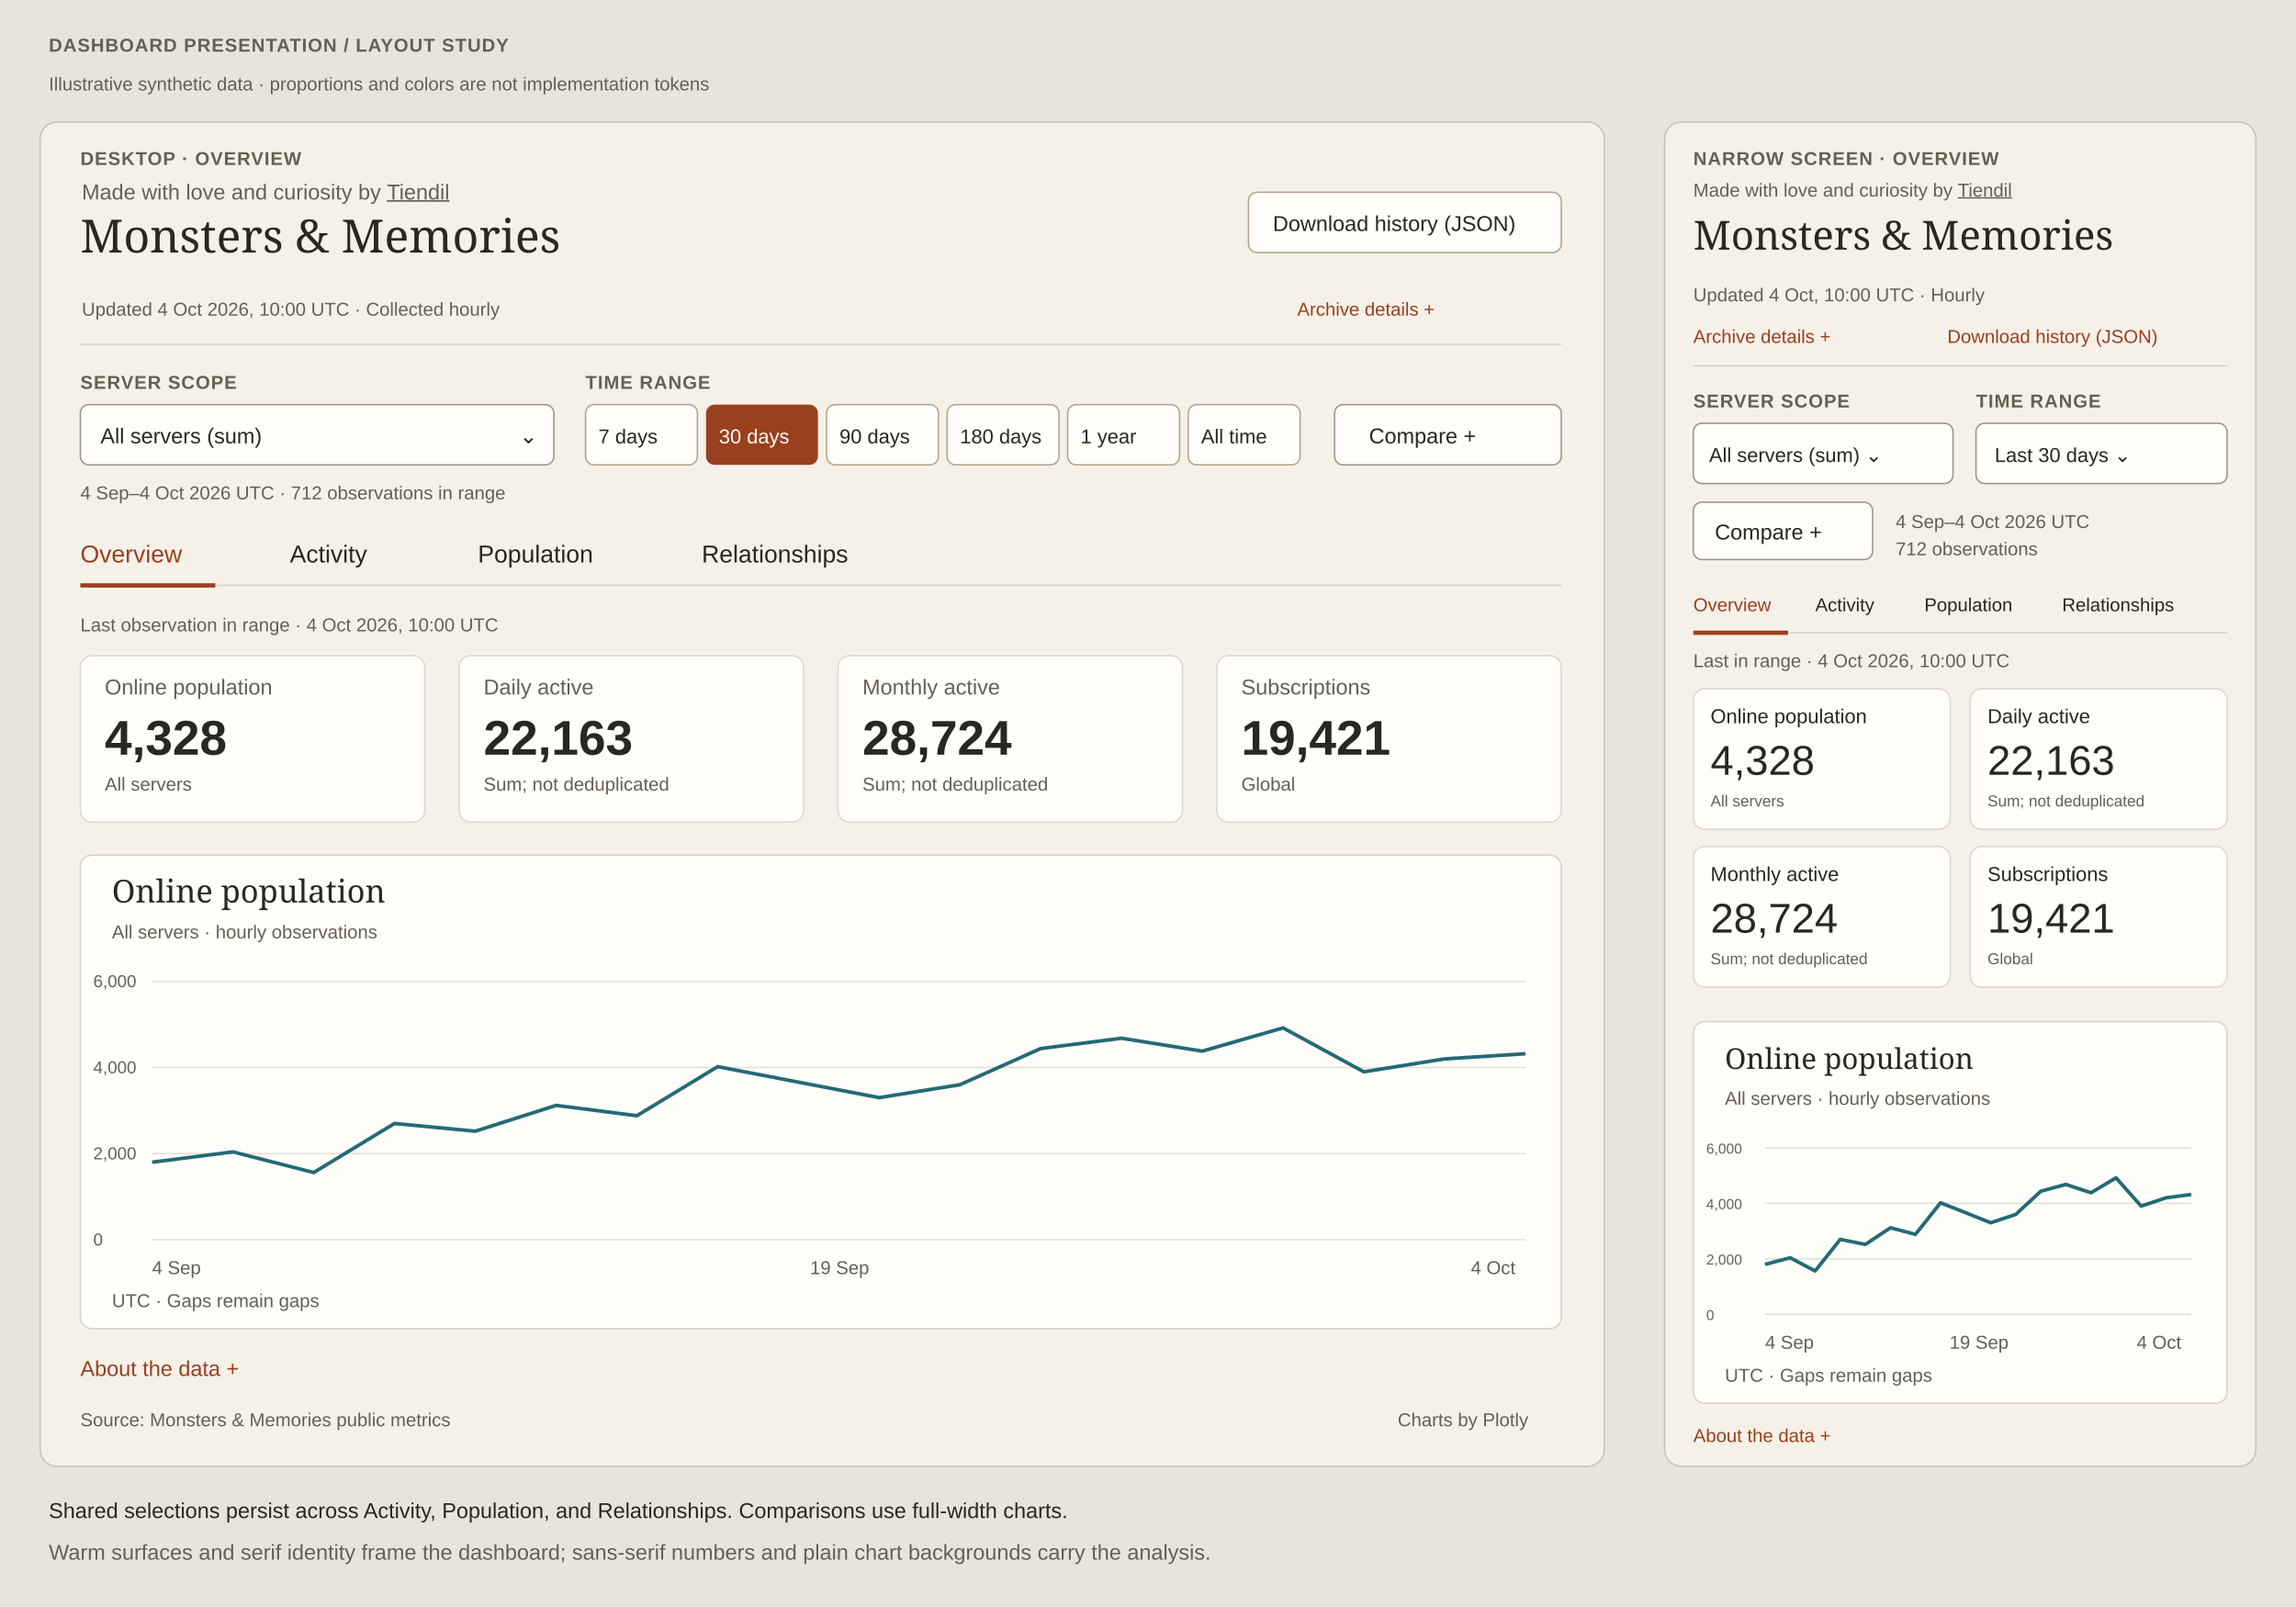
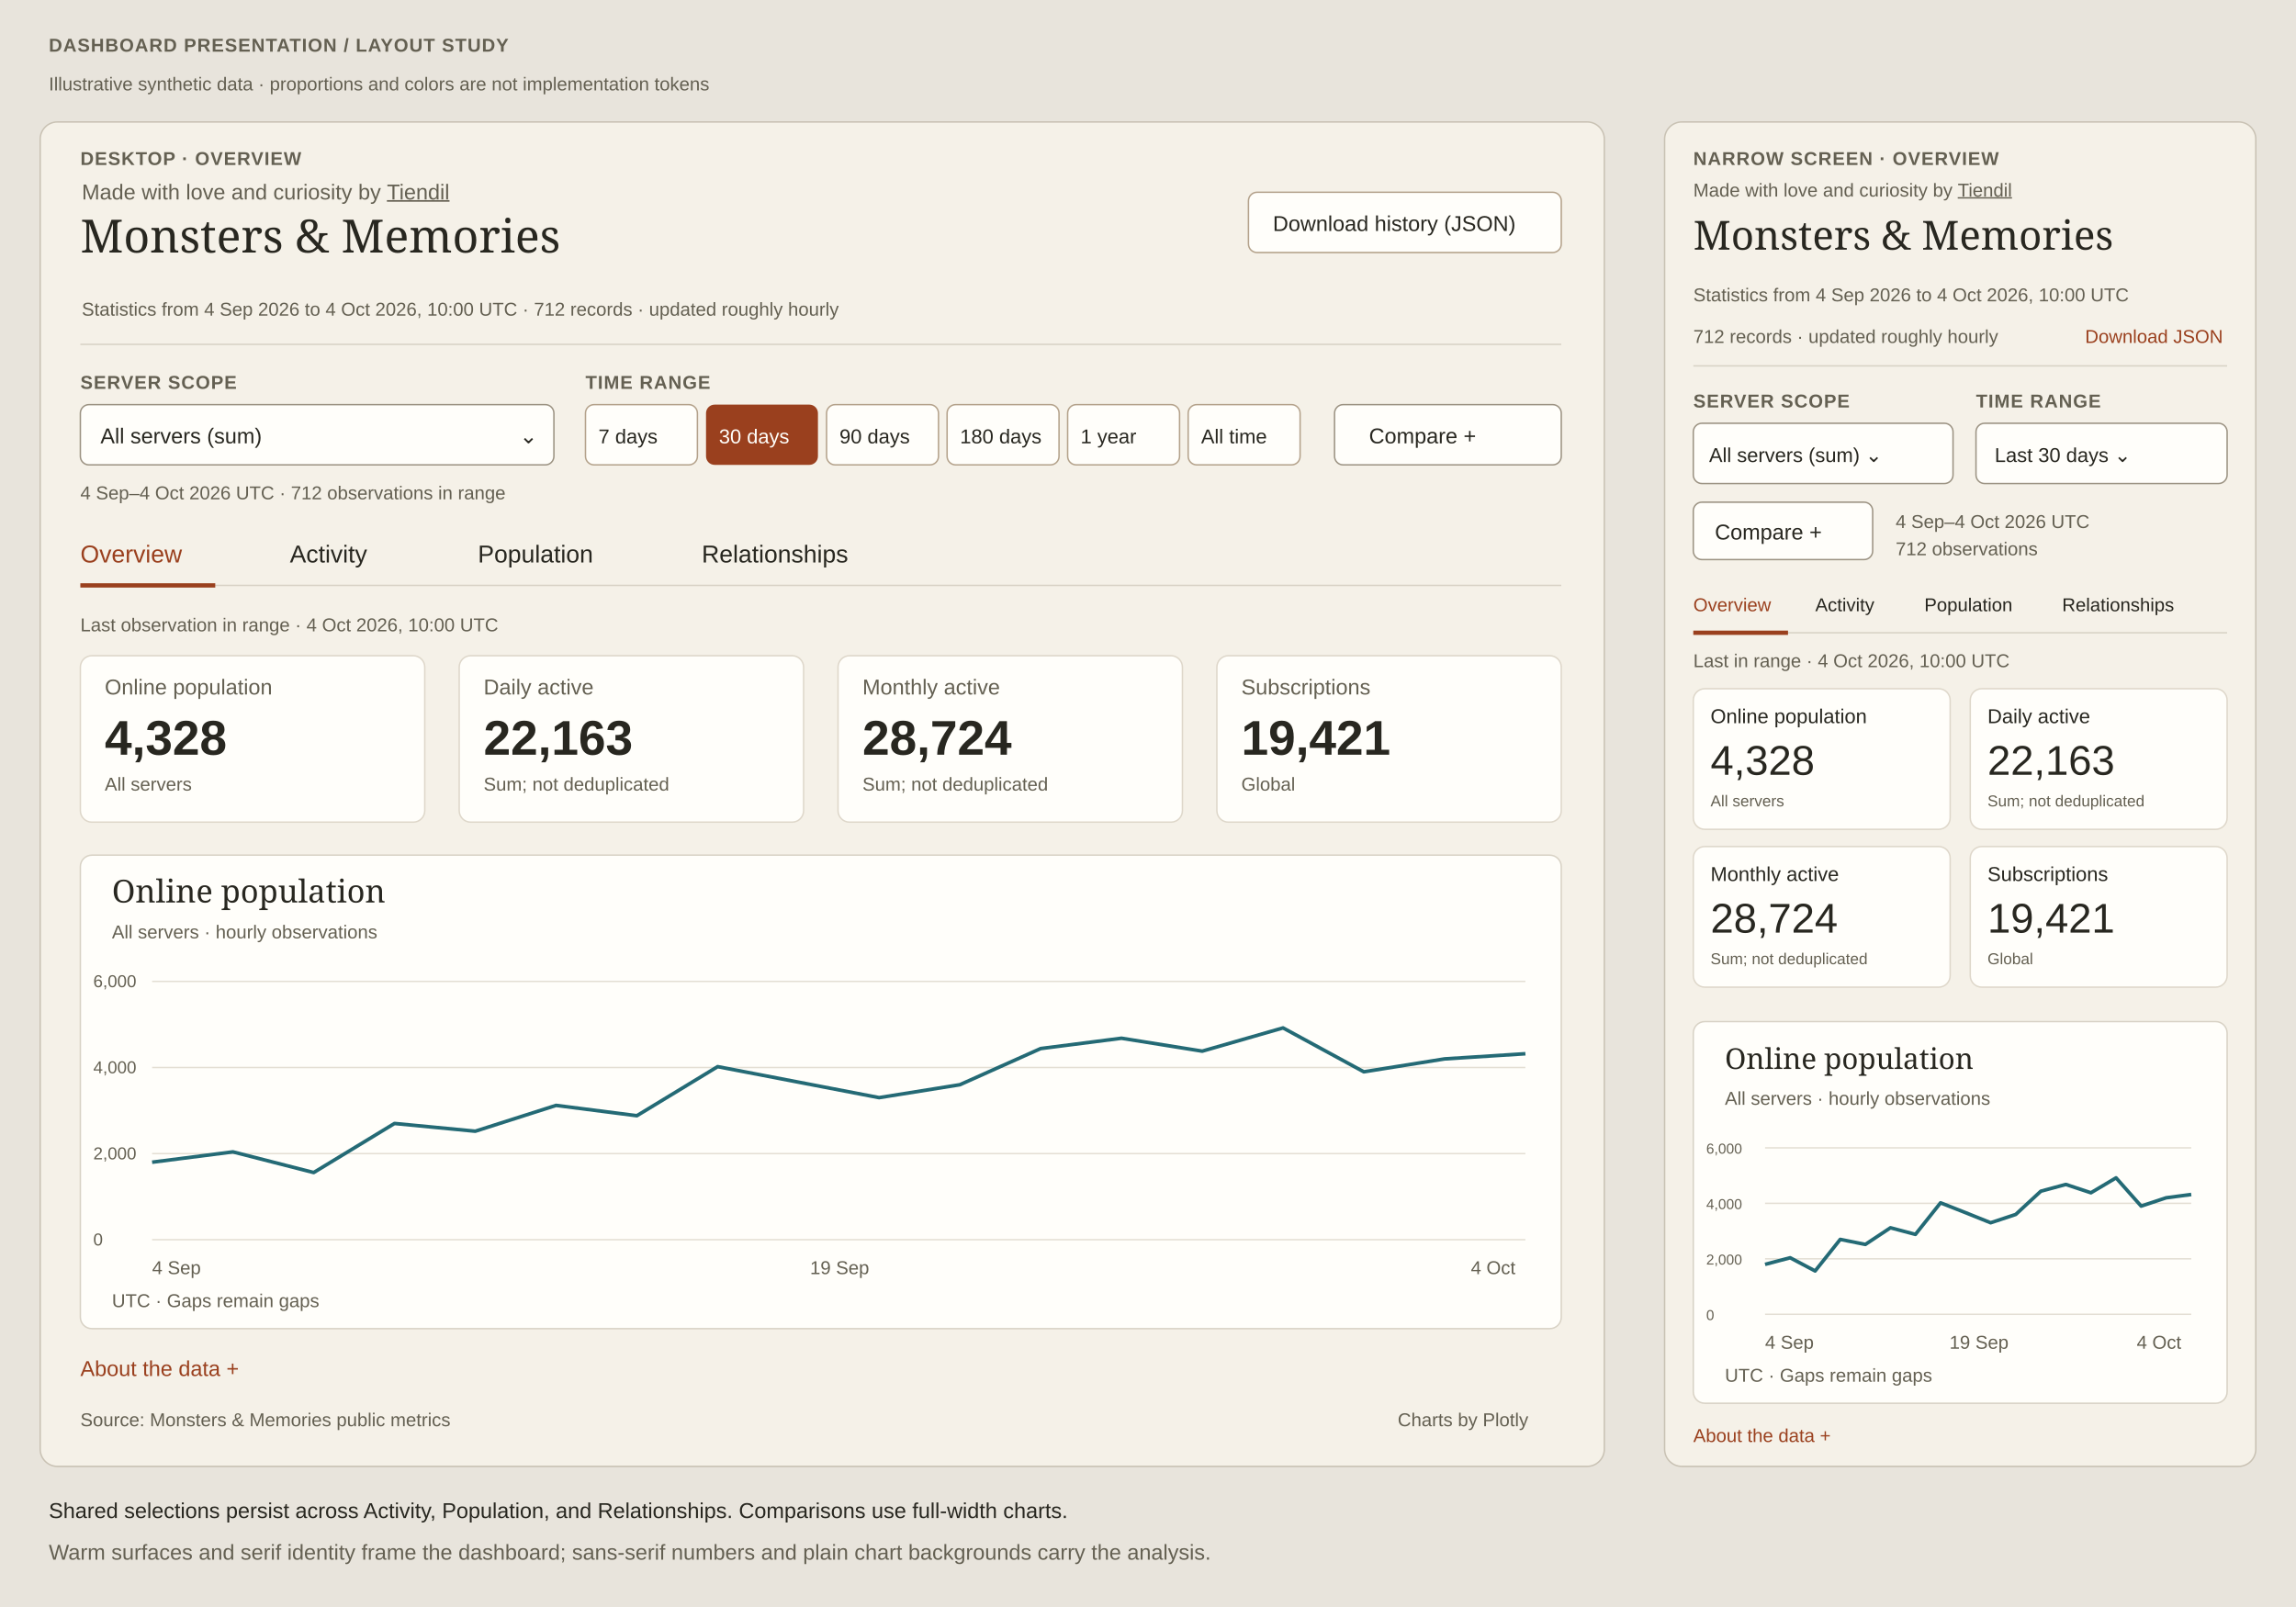
<svg xmlns="http://www.w3.org/2000/svg" width="1600" height="1120" viewBox="0 0 1600 1120" role="img" aria-labelledby="title description">
  <style>
text { font-family: Arial, sans-serif; fill: #282720; }
.display { font-family: Georgia, serif; }
.muted { fill: #646052; }
.accent { fill: #9a401e; }
.label { font-size: 13px; font-weight: 600; letter-spacing: .6px; }
.small { font-size: 13px; }
.body { font-size: 15px; }
.value { font-size: 34px; font-weight: 600; font-variant-numeric: tabular-nums; }
.rule { stroke: #d8d2c5; stroke-width: 1; }
</style>
  <rect x="0" y="0" width="1600" height="1120" rx="0" fill="#e8e4dc" />
  <text x="34" y="36" class="label muted">DASHBOARD PRESENTATION / LAYOUT STUDY</text>
  <text x="34" y="63" class="small muted">Illustrative synthetic data · proportions and colors are not implementation tokens</text>
  <rect x="28" y="85" width="1090" height="937" rx="12" fill="#f5f1e8" stroke="#c9c2b4" />
  <text x="56" y="115" class="label muted">DESKTOP · OVERVIEW</text>
  <text x="57" y="139" class="body muted">Made with love and curiosity by <a href="https://tiendil.org" target="_blank" rel="noopener" text-decoration="underline">Tiendil</a>
  </text>
  <text x="56" y="176" class="display" font-size="32">Monsters &amp; Memories</text>
  <rect x="870" y="134" width="218" height="42" rx="6" fill="#fffefa" stroke="#b4a28b" />
  <text x="887" y="161" class="body">Download history (JSON)</text>
-   <text x="57" y="220" class="small muted">Updated 4 Oct 2026, 10:00 UTC · Collected hourly</text>
-   <text x="904" y="220" class="small accent">Archive details  +</text>
+   <text x="57" y="220" class="small muted">Statistics from 4 Sep 2026 to 4 Oct 2026, 10:00 UTC · 712 records · updated roughly hourly</text>
  <line x1="56" y1="240" x2="1088" y2="240" stroke="#d8d2c5" stroke-width="1" />
  <text x="56" y="271" class="label muted">SERVER SCOPE</text>
  <text x="408" y="271" class="label muted">TIME RANGE</text>
  <rect x="56" y="282" width="330" height="42" rx="6" fill="#fffefa" stroke="#9c9383" />
  <text x="70" y="309" class="body">All servers (sum)</text>
  <text x="362" y="309" class="body">⌄</text>
  <rect x="408" y="282" width="78" height="42" rx="6" fill="#fffefa" stroke="#b4a28b" />
  <text x="417" y="309" class="" font-size="14">7 days</text>
  <rect x="492" y="282" width="78" height="42" rx="6" fill="#9a401e" />
  <text x="501" y="309" style="fill:#fffefa;font:14px Arial">30 days</text>
  <rect x="576" y="282" width="78" height="42" rx="6" fill="#fffefa" stroke="#b4a28b" />
  <text x="585" y="309" class="" font-size="14">90 days</text>
  <rect x="660" y="282" width="78" height="42" rx="6" fill="#fffefa" stroke="#b4a28b" />
  <text x="669" y="309" class="" font-size="14">180 days</text>
  <rect x="744" y="282" width="78" height="42" rx="6" fill="#fffefa" stroke="#b4a28b" />
  <text x="753" y="309" class="" font-size="14">1 year</text>
  <rect x="828" y="282" width="78" height="42" rx="6" fill="#fffefa" stroke="#b4a28b" />
  <text x="837" y="309" class="" font-size="14">All time</text>
  <rect x="930" y="282" width="158" height="42" rx="6" fill="#fffefa" stroke="#9c9383" />
  <text x="954" y="309" class="body">Compare  +</text>
  <text x="56" y="348" class="small muted">4 Sep–4 Oct 2026 UTC · 712 observations in range</text>
  <text x="56" y="392" class="accent" font-size="17">Overview</text>
  <text x="202" y="392" class="" font-size="17">Activity</text>
  <text x="333" y="392" class="" font-size="17">Population</text>
  <text x="489" y="392" class="" font-size="17">Relationships</text>
  <line x1="56" y1="408" x2="1088" y2="408" stroke="#d8d2c5" stroke-width="1" />
  <line x1="56" y1="408" x2="150" y2="408" stroke="#9a401e" stroke-width="3" />
  <text x="56" y="440" class="small muted">Last observation in range · 4 Oct 2026, 10:00 UTC</text>
  <rect x="56" y="457" width="240" height="116" rx="8" fill="#fffefa" stroke="#ded7ca" />
  <text x="73" y="484" class="body muted">Online population</text>
  <text x="73" y="526" class="value">4,328</text>
  <text x="73" y="551" class="small muted">All servers</text>
  <rect x="320" y="457" width="240" height="116" rx="8" fill="#fffefa" stroke="#ded7ca" />
  <text x="337" y="484" class="body muted">Daily active</text>
  <text x="337" y="526" class="value">22,163</text>
  <text x="337" y="551" class="small muted">Sum; not deduplicated</text>
  <rect x="584" y="457" width="240" height="116" rx="8" fill="#fffefa" stroke="#ded7ca" />
  <text x="601" y="484" class="body muted">Monthly active</text>
  <text x="601" y="526" class="value">28,724</text>
  <text x="601" y="551" class="small muted">Sum; not deduplicated</text>
  <rect x="848" y="457" width="240" height="116" rx="8" fill="#fffefa" stroke="#ded7ca" />
  <text x="865" y="484" class="body muted">Subscriptions</text>
  <text x="865" y="526" class="value">19,421</text>
  <text x="865" y="551" class="small muted">Global</text>
  <rect x="56" y="596" width="1032" height="330" rx="8" fill="#fffefa" stroke="#d8d2c5" />
  <text x="78" y="629" class="display" font-size="22">Online population</text>
  <text x="78" y="654" class="small muted">All servers · hourly observations</text>
  <line x1="106" y1="684.0" x2="1063" y2="684.0" stroke="#e4dfd4" stroke-width="1" />
  <text x="65" y="688.0" class="muted" font-size="12">6,000</text>
  <line x1="106" y1="744.0" x2="1063" y2="744.0" stroke="#e4dfd4" stroke-width="1" />
  <text x="65" y="748.0" class="muted" font-size="12">4,000</text>
  <line x1="106" y1="804.0" x2="1063" y2="804.0" stroke="#e4dfd4" stroke-width="1" />
  <text x="65" y="808.0" class="muted" font-size="12">2,000</text>
  <line x1="106" y1="864.0" x2="1063" y2="864.0" stroke="#e4dfd4" stroke-width="1" />
  <text x="65" y="868.0" class="muted" font-size="12">0</text>
  <polyline points="106.0,810.0 162.3,802.8 218.6,817.2 274.9,783.0 331.2,788.4 387.5,770.4 443.8,777.6 500.1,743.4 556.4,754.2 612.6,765.0 668.9,756.0 725.2,730.8 781.5,723.6 837.8,732.6 894.1,716.4 950.4,747.0 1006.7,738.0 1063.0,734.4" fill="none" stroke="#246a75" stroke-width="2.5" stroke-linejoin="round" />
  <text x="106" y="888" class="small muted">4 Sep</text>
  <text x="564.5" y="888" class="small muted">19 Sep</text>
  <text x="1025" y="888" class="small muted">4 Oct</text>
  <text x="78" y="911" class="small muted">UTC · Gaps remain gaps</text>
  <text x="56" y="959" class="body accent">About the data  +</text>
  <text x="56" y="994" class="small muted">Source: Monsters &amp; Memories public metrics</text>
  <text x="974" y="994" class="small muted">Charts by Plotly</text>
  <rect x="1160" y="85" width="412" height="937" rx="12" fill="#f5f1e8" stroke="#c9c2b4" />
  <text x="1180" y="115" class="label muted">NARROW SCREEN · OVERVIEW</text>
  <text x="1180" y="137" class="small muted">Made with love and curiosity by <a href="https://tiendil.org" target="_blank" rel="noopener" text-decoration="underline">Tiendil</a>
  </text>
  <text x="1180" y="174" class="display" font-size="28">Monsters &amp; Memories</text>
-   <text x="1180" y="210" class="small muted">Updated 4 Oct, 10:00 UTC · Hourly</text>
-   <text x="1180" y="239" class="small accent">Archive details  +</text>
-   <text x="1357" y="239" class="small accent">Download history (JSON)</text>
+   <text x="1180" y="210" class="small muted">Statistics from 4 Sep 2026 to 4 Oct 2026, 10:00 UTC</text>
+   <text x="1180" y="239" class="small muted">712 records · updated roughly hourly</text>
+   <text x="1453" y="239" class="small accent">Download JSON</text>
  <line x1="1180" y1="255" x2="1552" y2="255" stroke="#d8d2c5" stroke-width="1" />
  <text x="1180" y="284" class="label muted">SERVER SCOPE</text>
  <text x="1377" y="284" class="label muted">TIME RANGE</text>
  <rect x="1180" y="295" width="181" height="42" rx="6" fill="#fffefa" stroke="#9c9383" />
  <rect x="1377" y="295" width="175" height="42" rx="6" fill="#fffefa" stroke="#9c9383" />
  <text x="1191" y="322" class="" font-size="14">All servers (sum)  ⌄</text>
  <text x="1390" y="322" class="" font-size="14">Last 30 days  ⌄</text>
  <rect x="1180" y="350" width="125" height="40" rx="6" fill="#fffefa" stroke="#9c9383" />
  <text x="1195" y="376" class="body">Compare  +</text>
  <text x="1321" y="368" class="small muted">4 Sep–4 Oct 2026 UTC</text>
  <text x="1321" y="387" class="small muted">712 observations</text>
  <text x="1180" y="426" class="accent" font-size="13">Overview</text>
  <text x="1265" y="426" class="" font-size="13">Activity</text>
  <text x="1341" y="426" class="" font-size="13">Population</text>
  <text x="1437" y="426" class="" font-size="13">Relationships</text>
  <line x1="1180" y1="441" x2="1552" y2="441" stroke="#d8d2c5" stroke-width="1" />
  <line x1="1180" y1="441" x2="1246" y2="441" stroke="#9a401e" stroke-width="3" />
  <text x="1180" y="465" class="small muted">Last in range · 4 Oct 2026, 10:00 UTC</text>
  <rect x="1180" y="480" width="179" height="98" rx="8" fill="#fffefa" stroke="#ded7ca" />
  <text x="1192" y="504" class="" font-size="14">Online population</text>
  <text x="1192" y="540" class="" font-size="29">4,328</text>
  <text x="1192" y="562" class="muted" font-size="11">All servers</text>
  <rect x="1373" y="480" width="179" height="98" rx="8" fill="#fffefa" stroke="#ded7ca" />
  <text x="1385" y="504" class="" font-size="14">Daily active</text>
  <text x="1385" y="540" class="" font-size="29">22,163</text>
  <text x="1385" y="562" class="muted" font-size="11">Sum; not deduplicated</text>
  <rect x="1180" y="590" width="179" height="98" rx="8" fill="#fffefa" stroke="#ded7ca" />
  <text x="1192" y="614" class="" font-size="14">Monthly active</text>
  <text x="1192" y="650" class="" font-size="29">28,724</text>
  <text x="1192" y="672" class="muted" font-size="11">Sum; not deduplicated</text>
  <rect x="1373" y="590" width="179" height="98" rx="8" fill="#fffefa" stroke="#ded7ca" />
  <text x="1385" y="614" class="" font-size="14">Subscriptions</text>
  <text x="1385" y="650" class="" font-size="29">19,421</text>
  <text x="1385" y="672" class="muted" font-size="11">Global</text>
  <rect x="1180" y="712" width="372" height="266" rx="8" fill="#fffefa" stroke="#d8d2c5" />
  <text x="1202" y="745" class="display" font-size="20">Online population</text>
  <text x="1202" y="770" class="small muted">All servers · hourly observations</text>
  <line x1="1230" y1="800.0" x2="1527" y2="800.0" stroke="#e4dfd4" stroke-width="1" />
  <text x="1189" y="804.0" class="muted" font-size="10">6,000</text>
  <line x1="1230" y1="838.667" x2="1527" y2="838.667" stroke="#e4dfd4" stroke-width="1" />
  <text x="1189" y="842.667" class="muted" font-size="10">4,000</text>
  <line x1="1230" y1="877.333" x2="1527" y2="877.333" stroke="#e4dfd4" stroke-width="1" />
  <text x="1189" y="881.333" class="muted" font-size="10">2,000</text>
  <line x1="1230" y1="916.0" x2="1527" y2="916.0" stroke="#e4dfd4" stroke-width="1" />
  <text x="1189" y="920.0" class="muted" font-size="10">0</text>
  <polyline points="1230.0,881.2 1247.5,876.6 1264.9,885.8 1282.4,863.8 1299.9,867.3 1317.4,855.7 1334.8,860.3 1352.3,838.3 1369.8,845.2 1387.2,852.2 1404.7,846.4 1422.2,830.2 1439.6,825.5 1457.1,831.3 1474.6,820.9 1492.1,840.6 1509.5,834.8 1527.0,832.5" fill="none" stroke="#246a75" stroke-width="2.5" stroke-linejoin="round" />
  <text x="1230" y="940" class="small muted">4 Sep</text>
  <text x="1358.5" y="940" class="small muted">19 Sep</text>
  <text x="1489" y="940" class="small muted">4 Oct</text>
  <text x="1202" y="963" class="small muted">UTC · Gaps remain gaps</text>
  <text x="1180" y="1005" class="small accent">About the data  +</text>
  <text x="34" y="1058" class="body">Shared selections persist across Activity, Population, and Relationships. Comparisons use full-width charts.</text>
  <text x="34" y="1087" class="body muted">Warm surfaces and serif identity frame the dashboard; sans-serif numbers and plain chart backgrounds carry the analysis.</text>
</svg>
